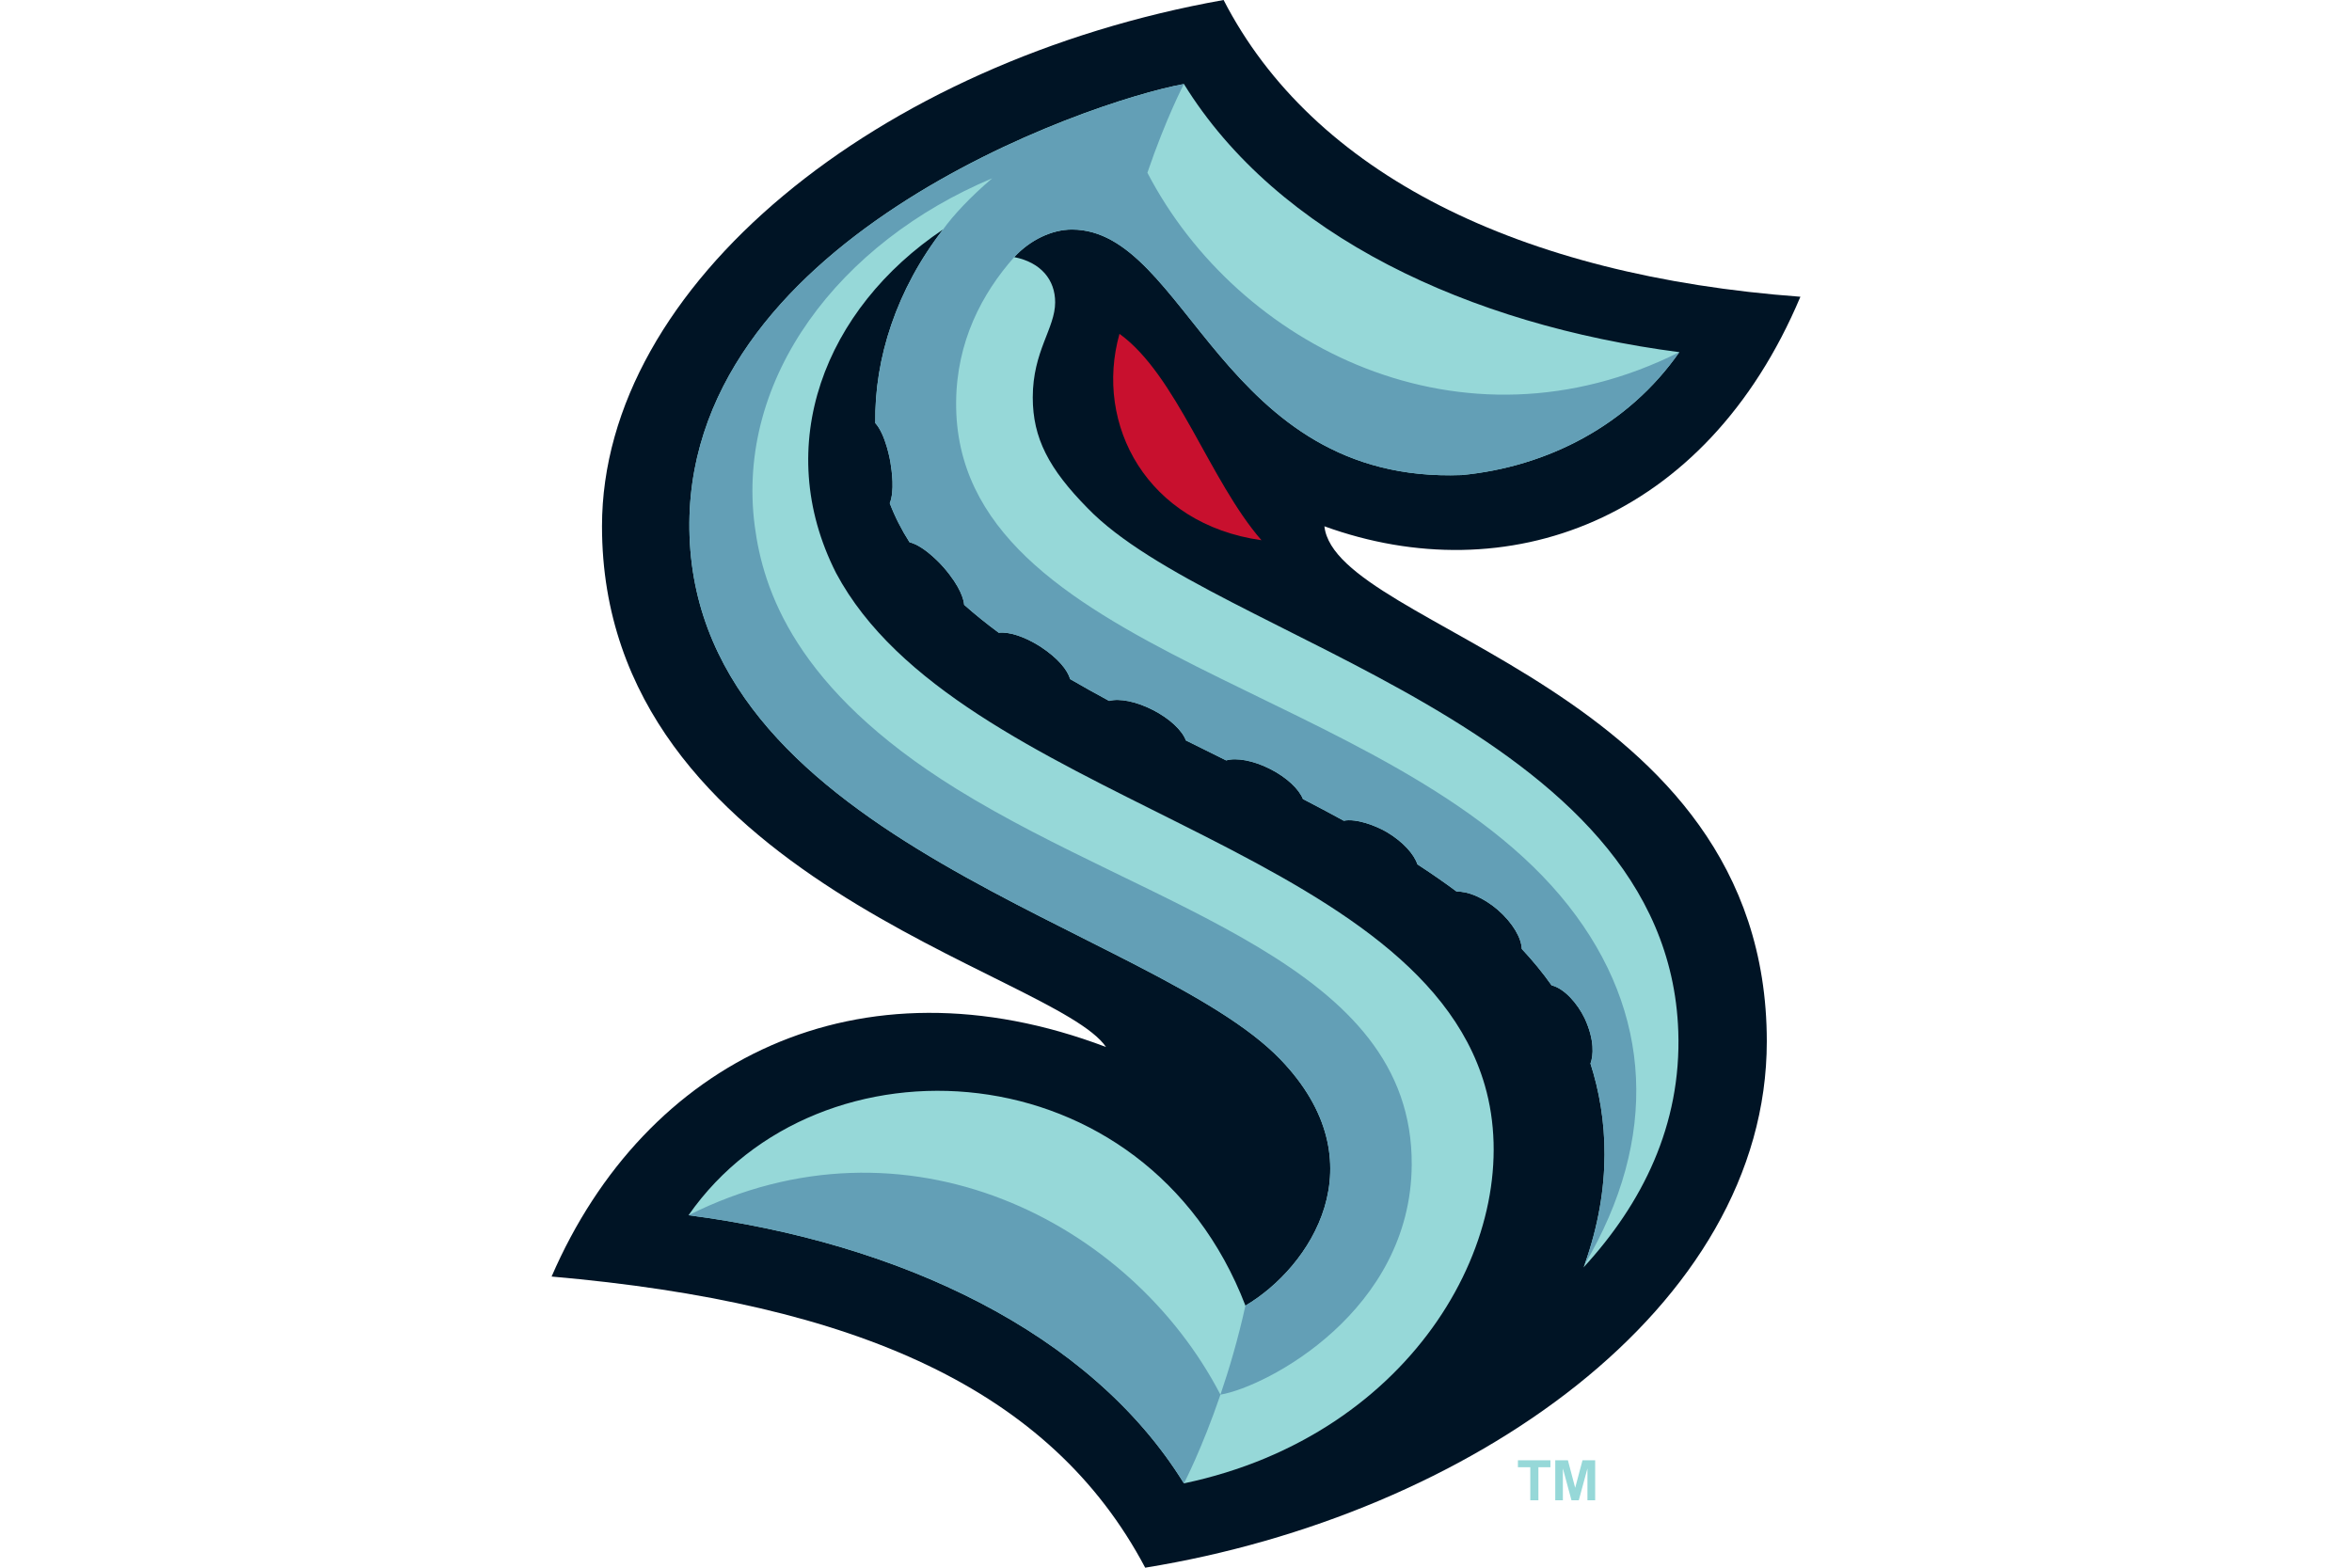
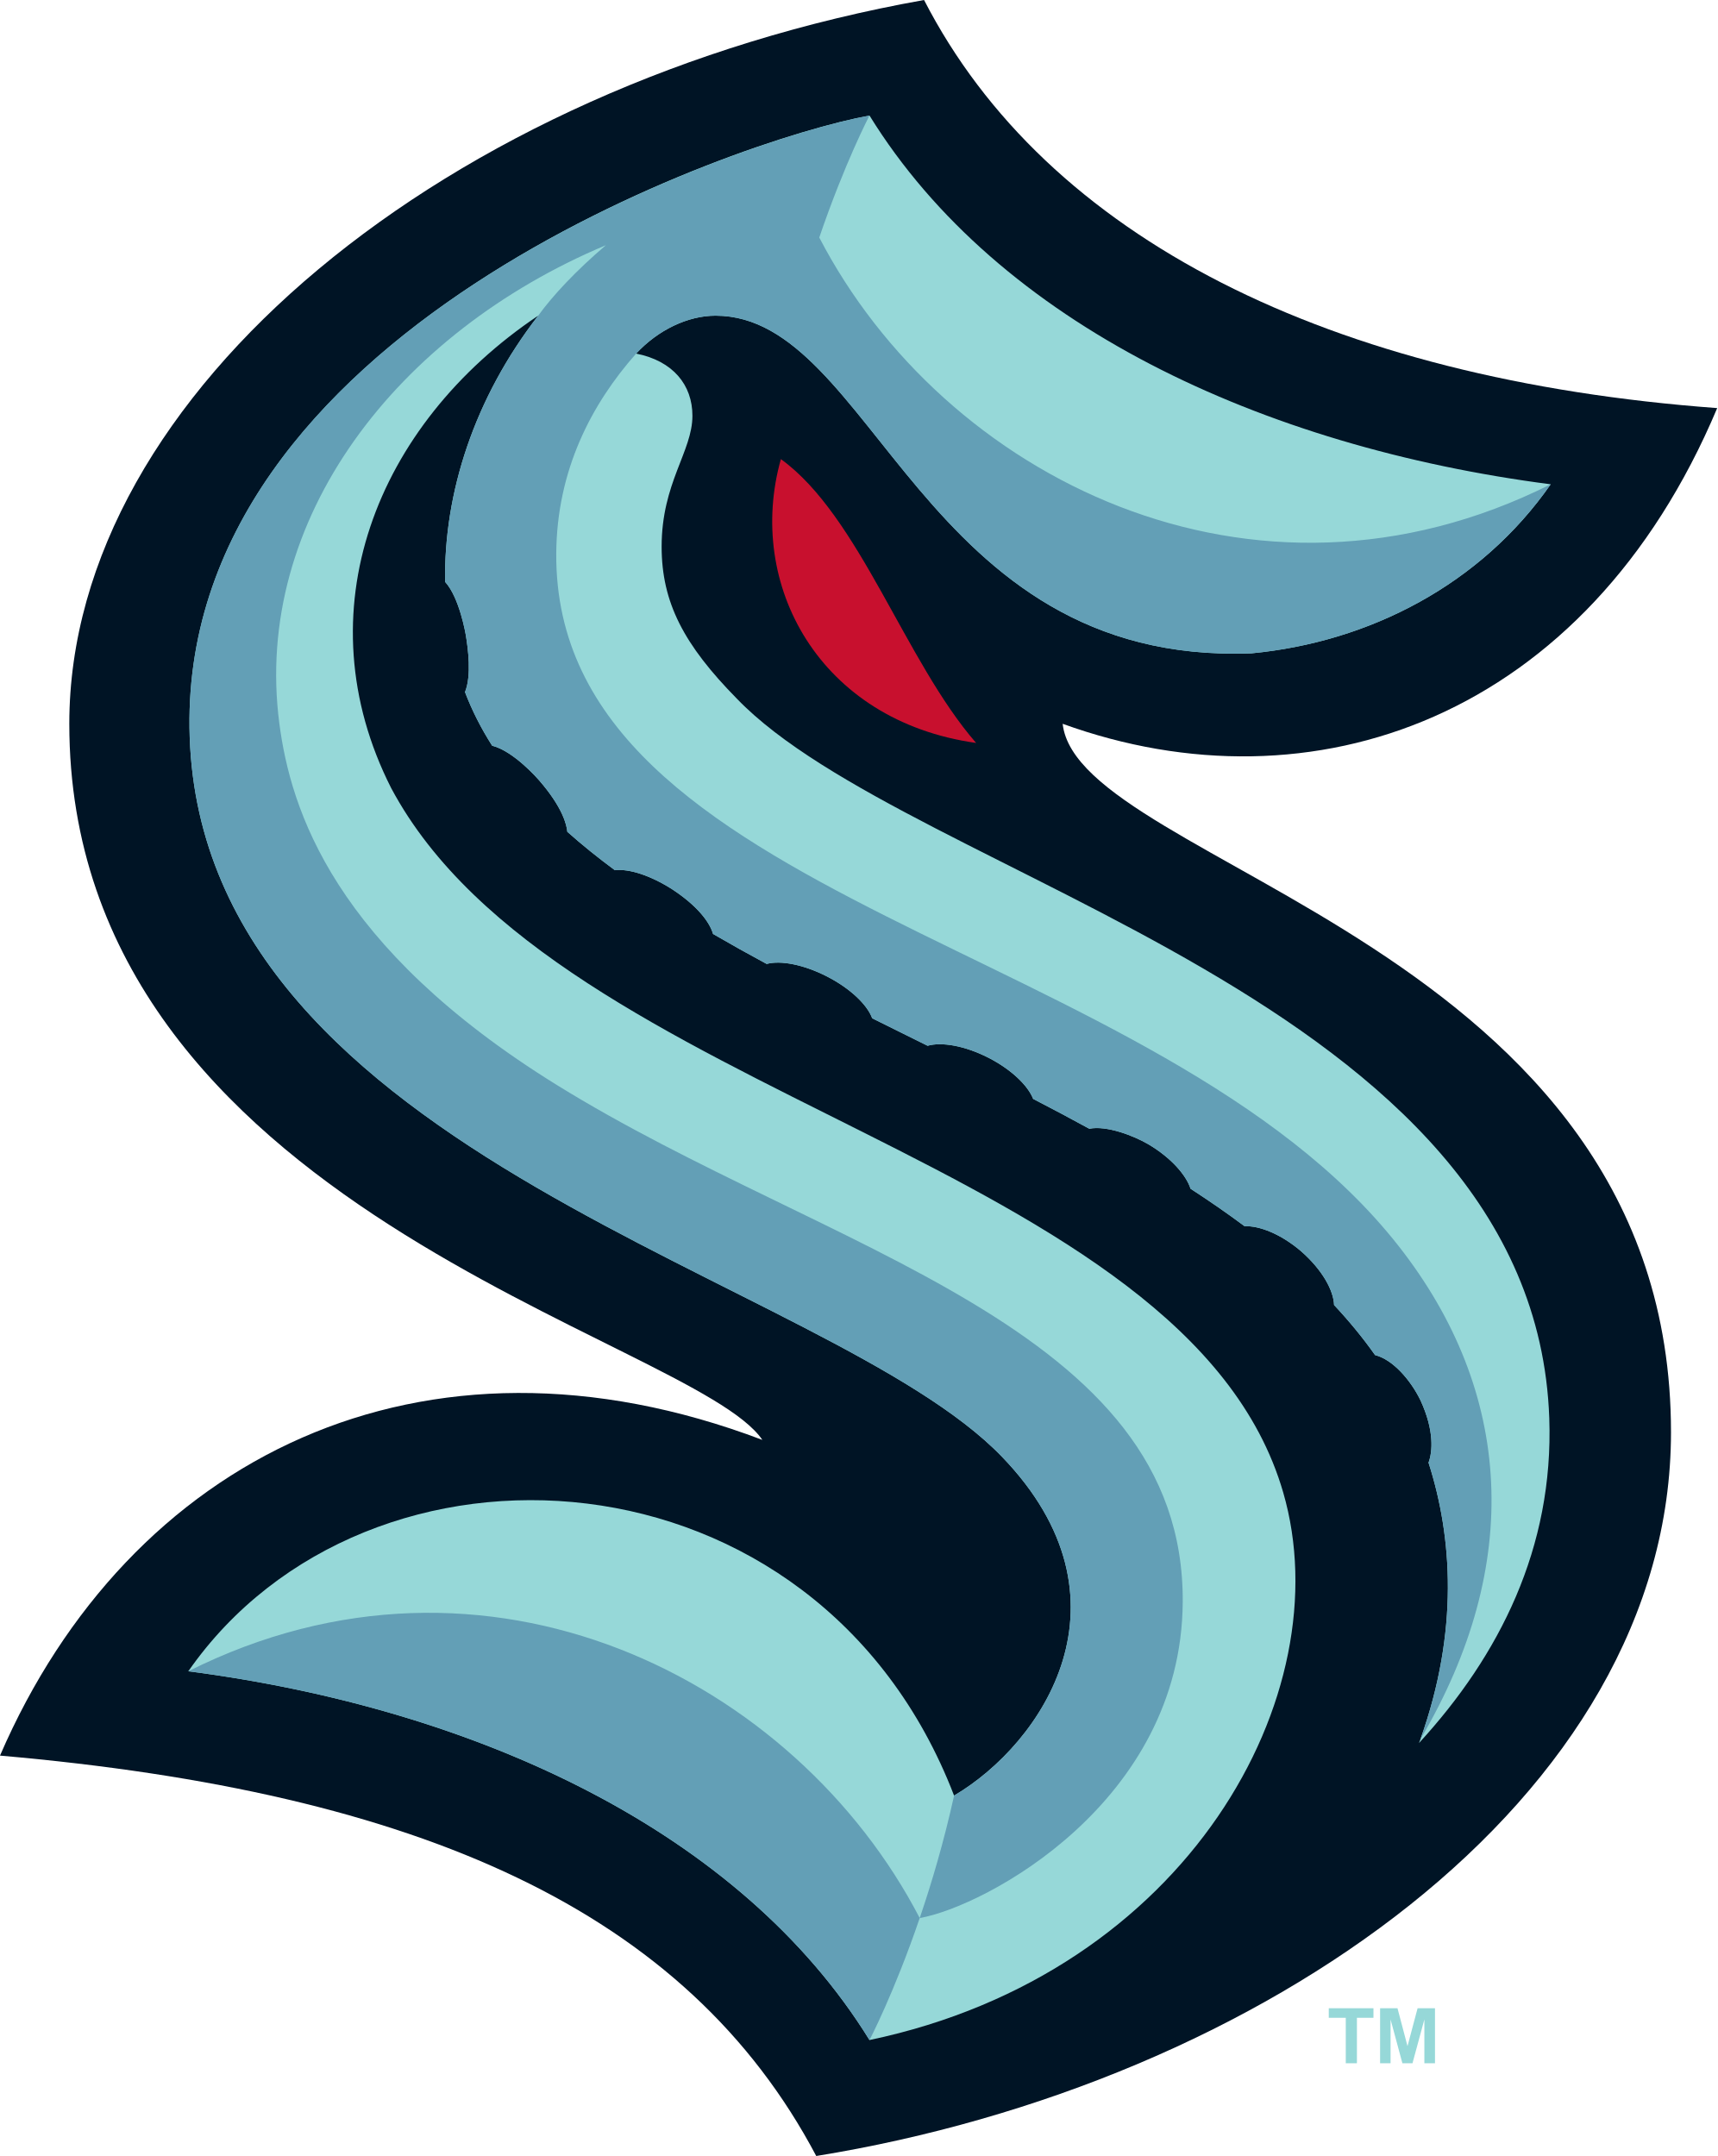
- <svg xmlns="http://www.w3.org/2000/svg" fill="none" viewBox="0 0 960 640">
-   <path fill="#001425" d="M225.143 521.143C349.845 532.046 428.94 567.213 467.429 640c131.803-21.362 253.714-105.894 253.714-214.857 0-145.171-175.882-167.991-180.572-210.286 73.982 26.813 155.423-1.41 194.286-93.714C619.927 112.654 535.8 70.723 499.43 0 358.465 25.097 245.714 116.317 245.714 214.857c0 143.93 184.99 182.035 205.715 212.572-100.964-38.284-188.042 5.346-226.286 93.714Z" />
-   <path fill="#96D8D8" d="M443.888 207.418c-15.78-16.032-22.353-28.585-22.353-45.155 0-18.948 9.14-28.219 9.14-38.848 0-9.121-5.73-16.276-16.71-18.455 6.517-7.014 15.347-11.251 23.566-11.251 47.044 0 60.935 103.967 159.088 100.234 34.985-3.354 68.037-20.366 88.813-50.18-85.716-11.127-163.966-47.554-202.198-109.468-39.665 7.22-205.987 64.614-201.78 184.576 4.385 125.099 189.377 159.862 241.125 213.583 40.802 42.359 12.066 85.044-14.237 100.565-40.631-105.67-174.152-113.187-227.307-36.91C366.75 507.237 445 543.663 483.233 605.577c94.552-19.837 140.164-102.747 122.802-162.549-28.731-98.969-215.29-116.379-264.774-209.08-26.444-52.157-4.7-107.849 43.645-140.253-18.971 24.457-28.052 52.647-27.643 79.028 4.287 4.678 6.12 15.638 6.157 15.86.624 3.83 1.749 11.91-.252 16.861 2.112 5.547 4.824 10.843 8.063 15.92 6.473 1.62 13.748 10.06 13.9 10.233 7.12 8.186 8.229 13.35 8.408 15.315 4.398 3.922 9.119 7.715 14.11 11.403 4.164-.497 10.502 1.524 16.967 5.633 7.433 4.867 11.137 9.68 12.186 13.298a556.122 556.122 0 0 0 15.911 8.898c4.159-1.132 10.994.188 17.873 3.703 6.885 3.523 11.965 8.365 13.45 12.426 5.451 2.72 10.942 5.435 16.444 8.159 4.157-1.203 11.06-.01 17.998 3.523 6.787 3.457 11.749 8.22 13.333 12.244a803.372 803.372 0 0 1 16.666 8.864c5.107-1.039 13.25 2.068 17.683 4.701 6.548 3.917 11.052 8.994 12.375 13.108 5.547 3.602 10.914 7.304 16.048 11.131 4.34-.202 10.723 2.282 16.683 7.358 6.424 5.593 9.726 11.746 9.869 16.029 4.45 4.753 8.526 9.7 12.17 14.864 5.258 1.316 10.565 7.4 13.515 13.505 4.09 8.906 3.552 15.184 2.352 18.424 7.097 22.142 9.01 50.022-2.401 82.097-.118.335-.268.727-.434 1.142 23.876-25.993 40.023-57.997 38.676-96.42-4.387-125.098-189.377-159.862-241.126-213.584h.001Z" />
-   <path fill="#C8102E" d="M514.882 220.542c-21.14-24.316-34.642-67.412-57.95-84.254-10.452 37.109 11.323 77.706 57.95 84.254Z" />
-   <path fill="#639FB6" d="M498.141 569.365c-7.623 22.345-14.907 36.212-14.907 36.212-38.233-61.914-116.483-98.34-202.199-109.468 88.566-44.403 180.261 2.312 217.106 73.256Zm187.29-425.601c-88.566 44.402-180.26-2.313-217.105-73.256 7.623-22.345 14.908-36.213 14.908-36.213-37.455 6.82-206.022 63.606-201.78 184.576 4.385 125.099 189.377 159.862 241.125 213.583 40.802 42.359 12.066 85.044-14.237 100.565-3.001 13.607-6.638 25.9-10.202 36.346 19.27-3.357 77.688-34.281 78.072-93.792.53-82.02-105.48-103.752-185.831-153.527-66.139-40.971-78.977-81.628-82.33-107.36-7.886-60.536 34.833-115.82 96.934-141.9-8.908 7.595-15.817 15-20.08 20.909-18.97 24.457-28.051 52.647-27.642 79.028 4.287 4.678 6.12 15.639 6.157 15.86.624 3.83 1.749 11.91-.252 16.861 2.112 5.547 4.824 10.843 8.063 15.92 6.473 1.62 13.748 10.06 13.9 10.233 7.12 8.186 8.229 13.351 8.408 15.315 4.398 3.922 9.119 7.715 14.11 11.403 4.164-.497 10.502 1.524 16.967 5.633 7.433 4.866 11.137 9.68 12.186 13.298a556.122 556.122 0 0 0 15.911 8.898c4.159-1.132 10.994.188 17.873 3.703 6.885 3.523 11.965 8.365 13.45 12.426 5.451 2.72 10.942 5.434 16.444 8.159 4.157-1.203 11.06-.009 17.998 3.523 6.787 3.457 11.749 8.22 13.333 12.245 5.62 2.91 11.186 5.86 16.666 8.863 5.107-1.039 13.25 2.068 17.683 4.701 6.548 3.917 11.052 8.994 12.375 13.108 5.547 3.602 10.914 7.304 16.048 11.131 4.34-.202 10.723 2.282 16.683 7.358 6.424 5.593 9.726 11.746 9.869 16.03 4.45 4.752 8.526 9.698 12.17 14.864 5.258 1.315 10.565 7.399 13.515 13.504 4.09 8.906 3.552 15.184 2.352 18.424 7.097 22.142 9.01 50.022-2.401 82.097 30.52-51.717 27.58-103.062-6.536-146.472-71.286-90.705-250.652-101.542-249.981-205.508.16-24.733 10.48-44.408 23.712-59.339 6.516-7.014 15.346-11.252 23.565-11.252 47.044 0 60.935 103.968 159.088 100.235 34.985-3.354 68.037-20.366 88.812-50.18Z" />
-   <path fill="#96D8D8" d="M624.607 612.477v-13.5h-5.045v-2.83h13.261v2.83h-4.906v13.5h-3.31Zm10.19 0v-16.33h5.164l2.971 11.246 2.991-11.247h5.166v16.331h-3.151v-13.021l-3.532 13.021h-2.989l-3.511-13.021v13.021h-3.109Z" />
+ <svg xmlns="http://www.w3.org/2000/svg" fill="none" viewBox="0 0 509.714 640" version="1.1" id="svg5" width="509.714" height="640">
+   <defs id="defs5" />
+   <path fill="#001425" d="M 0,521.143 C 124.702,532.046 203.797,567.213 242.286,640 374.089,618.638 496,534.106 496,425.143 496,279.972 320.118,257.152 315.428,214.857 389.41,241.67 470.851,213.447 509.714,121.143 394.784,112.654 310.657,70.723 274.287,0 133.322,25.097 20.571,116.317 20.571,214.857 c 0,143.93 184.99,182.035 205.715,212.572 C 125.322,389.145 38.244,432.775 0,521.143 Z" id="path1" />
+   <path fill="#96d8d8" d="m 218.745,207.418 c -15.78,-16.032 -22.353,-28.585 -22.353,-45.155 0,-18.948 9.14,-28.219 9.14,-38.848 0,-9.121 -5.73,-16.276 -16.71,-18.455 6.517,-7.014 15.347,-11.251 23.566,-11.251 47.044,0 60.935,103.967 159.088,100.234 34.985,-3.354 68.037,-20.366 88.813,-50.18 C 374.573,132.636 296.323,96.209 258.091,34.295 218.426,41.515 52.104,98.909 56.311,218.871 60.696,343.97 245.688,378.733 297.436,432.454 338.238,474.813 309.502,517.498 283.199,533.019 242.568,427.349 109.047,419.832 55.892,496.109 141.607,507.237 219.857,543.663 258.09,605.577 352.642,585.74 398.254,502.83 380.892,443.028 352.161,344.059 165.602,326.649 116.118,233.948 c -26.444,-52.157 -4.7,-107.849 43.645,-140.253 -18.971,24.457 -28.052,52.647 -27.643,79.028 4.287,4.678 6.12,15.638 6.157,15.86 0.624,3.83 1.749,11.91 -0.252,16.861 2.112,5.547 4.824,10.843 8.063,15.92 6.473,1.62 13.748,10.06 13.9,10.233 7.12,8.186 8.229,13.35 8.408,15.315 4.398,3.922 9.119,7.715 14.11,11.403 4.164,-0.497 10.502,1.524 16.967,5.633 7.433,4.867 11.137,9.68 12.186,13.298 a 556.122,556.122 0 0 0 15.911,8.898 c 4.159,-1.132 10.994,0.188 17.873,3.703 6.885,3.523 11.965,8.365 13.45,12.426 5.451,2.72 10.942,5.435 16.444,8.159 4.157,-1.203 11.06,-0.01 17.998,3.523 6.787,3.457 11.749,8.22 13.333,12.244 a 803.372,803.372 0 0 1 16.666,8.864 c 5.107,-1.039 13.25,2.068 17.683,4.701 6.548,3.917 11.052,8.994 12.375,13.108 5.547,3.602 10.914,7.304 16.048,11.131 4.34,-0.202 10.723,2.282 16.683,7.358 6.424,5.593 9.726,11.746 9.869,16.029 4.45,4.753 8.526,9.7 12.17,14.864 5.258,1.316 10.565,7.4 13.515,13.505 4.09,8.906 3.552,15.184 2.352,18.424 7.097,22.142 9.01,50.022 -2.401,82.097 -0.118,0.335 -0.268,0.727 -0.434,1.142 23.876,-25.993 40.023,-57.997 38.676,-96.42 C 455.483,295.904 270.493,261.14 218.744,207.418 Z" id="path2" />
+   <path fill="#c8102e" d="m 289.739,220.542 c -21.14,-24.316 -34.642,-67.412 -57.95,-84.254 -10.452,37.109 11.323,77.706 57.95,84.254 z" id="path3" />
+   <path fill="#639fb6" d="m 272.998,569.365 c -7.623,22.345 -14.907,36.212 -14.907,36.212 -38.233,-61.914 -116.483,-98.34 -202.199,-109.468 88.566,-44.403 180.261,2.312 217.106,73.256 z m 187.29,-425.601 c -88.566,44.402 -180.26,-2.313 -217.105,-73.256 7.623,-22.345 14.908,-36.213 14.908,-36.213 -37.455,6.82 -206.022,63.606 -201.78,184.576 4.385,125.099 189.377,159.862 241.125,213.583 40.802,42.359 12.066,85.044 -14.237,100.565 -3.001,13.607 -6.638,25.9 -10.202,36.346 19.27,-3.357 77.688,-34.281 78.072,-93.792 0.53,-82.02 -105.48,-103.752 -185.831,-153.527 -66.139,-40.971 -78.977,-81.628 -82.33,-107.36 -7.886,-60.536 34.833,-115.82 96.934,-141.9 -8.908,7.595 -15.817,15 -20.08,20.909 -18.97,24.457 -28.051,52.647 -27.642,79.028 4.287,4.678 6.12,15.639 6.157,15.86 0.624,3.83 1.749,11.91 -0.252,16.861 2.112,5.547 4.824,10.843 8.063,15.92 6.473,1.62 13.748,10.06 13.9,10.233 7.12,8.186 8.229,13.351 8.408,15.315 4.398,3.922 9.119,7.715 14.11,11.403 4.164,-0.497 10.502,1.524 16.967,5.633 7.433,4.866 11.137,9.68 12.186,13.298 a 556.122,556.122 0 0 0 15.911,8.898 c 4.159,-1.132 10.994,0.188 17.873,3.703 6.885,3.523 11.965,8.365 13.45,12.426 5.451,2.72 10.942,5.434 16.444,8.159 4.157,-1.203 11.06,-0.009 17.998,3.523 6.787,3.457 11.749,8.22 13.333,12.245 5.62,2.91 11.186,5.86 16.666,8.863 5.107,-1.039 13.25,2.068 17.683,4.701 6.548,3.917 11.052,8.994 12.375,13.108 5.547,3.602 10.914,7.304 16.048,11.131 4.34,-0.202 10.723,2.282 16.683,7.358 6.424,5.593 9.726,11.746 9.869,16.03 4.45,4.752 8.526,9.698 12.17,14.864 5.258,1.315 10.565,7.399 13.515,13.504 4.09,8.906 3.552,15.184 2.352,18.424 7.097,22.142 9.01,50.022 -2.401,82.097 30.52,-51.717 27.58,-103.062 -6.536,-146.472 C 343.806,279.103 164.44,268.266 165.111,164.3 c 0.16,-24.733 10.48,-44.408 23.712,-59.339 6.516,-7.014 15.346,-11.252 23.565,-11.252 47.044,0 60.935,103.968 159.088,100.235 34.985,-3.354 68.037,-20.366 88.812,-50.18 z" id="path4" />
+   <path fill="#96d8d8" d="m 399.464,612.477 v -13.5 h -5.045 v -2.83 h 13.261 v 2.83 h -4.906 v 13.5 z m 10.19,0 v -16.33 h 5.164 l 2.971,11.246 2.991,-11.247 h 5.166 v 16.331 h -3.151 v -13.021 l -3.532,13.021 h -2.989 l -3.511,-13.021 v 13.021 z" id="path5" />
</svg>
